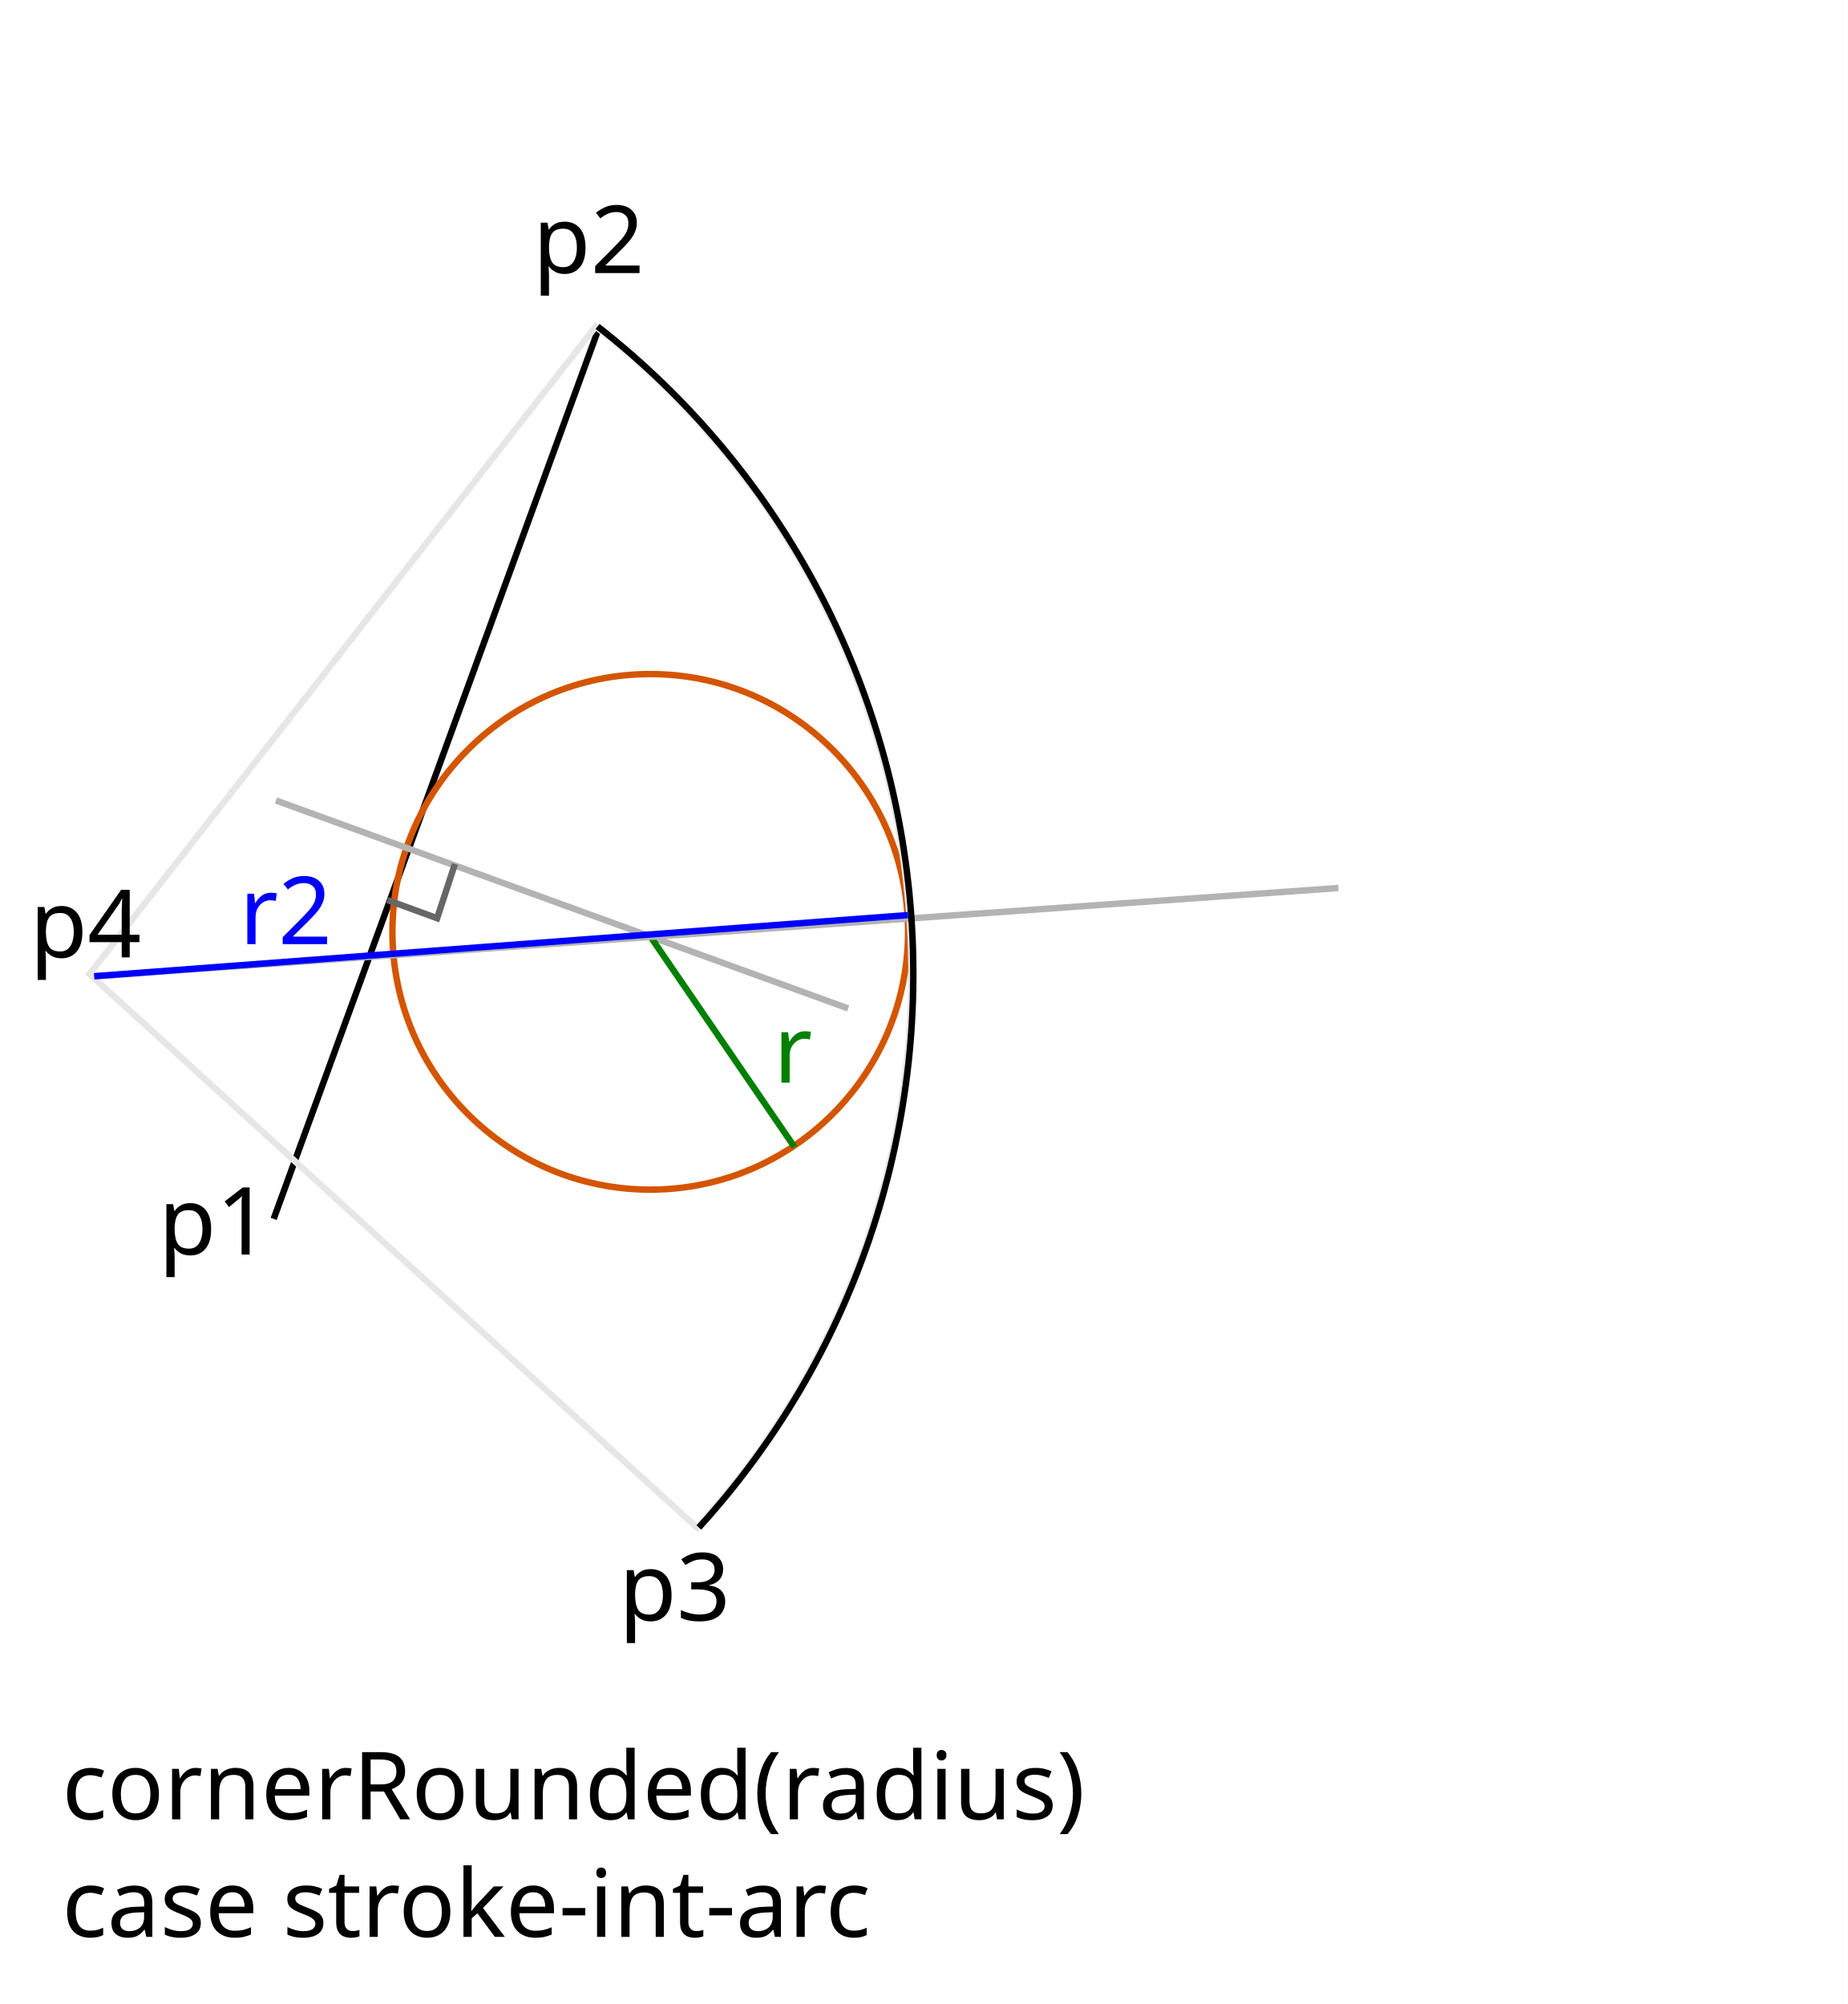
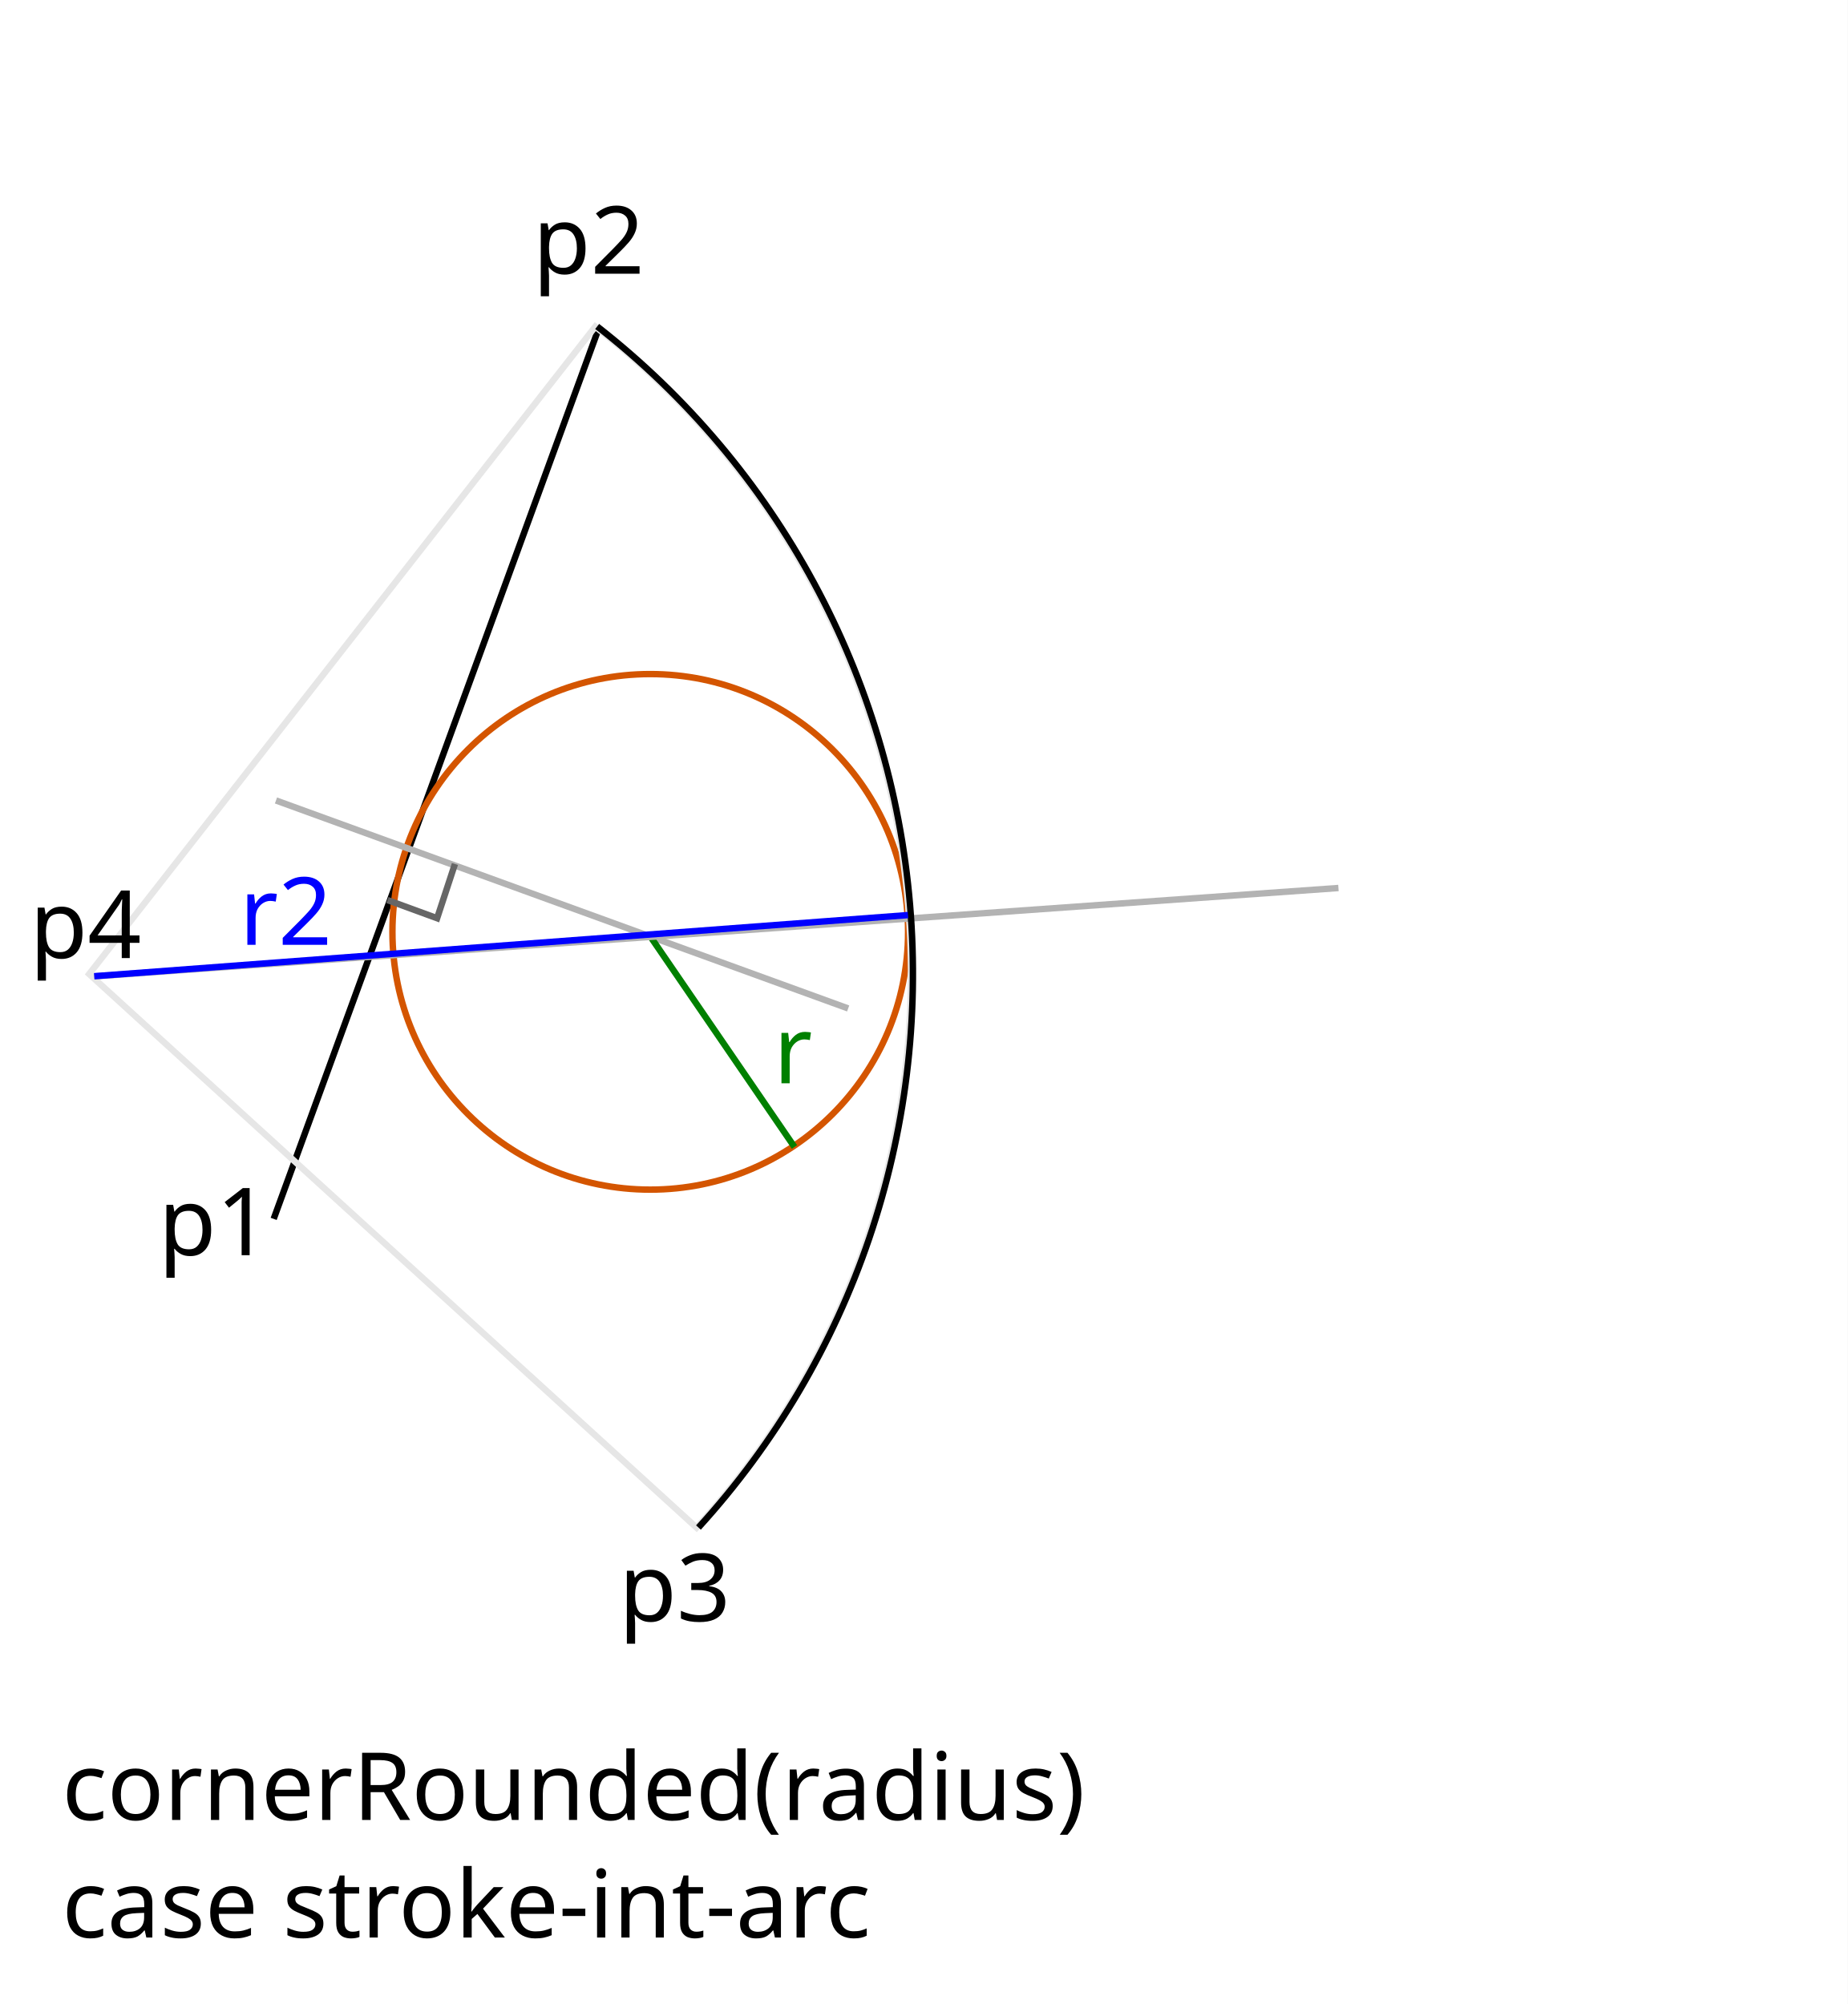
<svg xmlns="http://www.w3.org/2000/svg" width="288.04" height="312.454" viewBox="0 0 76.211 82.67">
  <defs>
    <path id="a" d="M86.405 8251.748h70.081v57.682H86.405z" />
    <path id="b" d="M204.843 8338.396h83.853v42.639h-83.853z" />
    <path id="c" d="M343.183 8353.117h64.675v45.493h-64.675z" />
    <path id="d" d="M307.065 8197.744h48.525v24.999h-48.525z" />
    <path id="e" d="M79.05 8300.684h229.944v49.053H79.05z" />
    <path id="f" d="M251.717 8436.273h62.168v32.45h-62.168z" />
    <path id="g" d="M420.706 8448.941h77.717v48.312h-77.717z" />
  </defs>
-   <g transform="translate(-25.049 -2293.494)">
+   <g transform="translate(-25.04888,-2293.494)">
    <path d="M25.181 2293.626h75.946v82.406H25.181z" style="fill:#fff;stroke:#fff;stroke-width:.265" />
    <path d="m36.337 2343.776 13.424-36.784" style="fill:none;stroke:#000;stroke-width:.265px;stroke-linecap:butt;stroke-linejoin:miter;stroke-opacity:1" />
-     <text xml:space="preserve" style="font-size:14.667px;line-height:1.25;font-family:sans-serif;white-space:pre;shape-inside:url(#a);display:inline" transform="matrix(.26458 0 0 .26458 8.722 158.566)">
+     <text xml:space="preserve" style="font-size:14.667px;line-height:1.25;font-family:sans-serif;white-space:pre;shape-inside:url(#a);display:inline" transform="matrix(0.2645833,0,0,0.2645833,8.722064,158.5663)">
      <tspan x="86.404" y="8264.725">p1</tspan>
    </text>
-     <text xml:space="preserve" style="font-size:14.667px;line-height:1.25;font-family:sans-serif;white-space:pre;shape-inside:url(#b);display:inline" transform="matrix(.26458 0 0 .26458 -7.174 95.153)">
+     <text xml:space="preserve" style="font-size:14.667px;line-height:1.25;font-family:sans-serif;white-space:pre;shape-inside:url(#b);display:inline" transform="matrix(0.2645833,0,0,0.2645833,-7.174406,95.15284)">
      <tspan x="204.844" y="8351.371">p2</tspan>
    </text>
-     <text xml:space="preserve" style="font-size:14.667px;line-height:1.25;font-family:sans-serif;white-space:pre;shape-inside:url(#c);display:inline" transform="matrix(.26458 0 0 .26458 -40.226 146.843)">
+     <text xml:space="preserve" style="font-size:14.667px;line-height:1.25;font-family:sans-serif;white-space:pre;shape-inside:url(#c);display:inline" transform="matrix(0.2645833,0,0,0.2645833,-40.22596,146.8434)">
      <tspan x="343.182" y="8366.094">p3</tspan>
    </text>
    <circle cx="51.869" cy="2331.935" r="10.634" style="fill:none;stroke:#d45500;stroke-width:.265" />
    <path d="m36.432 2326.515 23.6 8.58" style="fill:none;stroke:#b3b3b3;stroke-width:.265px;stroke-linecap:butt;stroke-linejoin:miter;stroke-opacity:1" />
    <path d="m51.81 2332.034 6.006 8.775" style="fill:none;stroke:green;stroke-width:.265px;stroke-linecap:butt;stroke-linejoin:miter;stroke-opacity:1" />
-     <text xml:space="preserve" style="font-size:14.667px;line-height:1.25;font-family:sans-serif;white-space:pre;shape-inside:url(#d);display:inline;fill:green" transform="matrix(.26458 0 0 .26458 -24.293 165.762)">
+     <text xml:space="preserve" style="font-size:14.667px;line-height:1.25;font-family:sans-serif;white-space:pre;shape-inside:url(#d);display:inline;fill:green" transform="matrix(0.2645833,0,0,0.2645833,-24.29328,165.7621)">
      <tspan x="307.064" y="8210.721">r</tspan>
    </text>
    <path d="m41.028 2330.623 2.05.75.735-2.237" style="fill:none;stroke:#666;stroke-width:.265px;stroke-linecap:butt;stroke-linejoin:miter;stroke-opacity:1" />
-     <text xml:space="preserve" style="font-size:14.667px;line-height:1.25;font-family:sans-serif;white-space:pre;shape-inside:url(#e);display:inline" transform="matrix(.26458 0 0 .26458 6.69 168.916)">
+     <text xml:space="preserve" style="font-size:14.667px;line-height:1.25;font-family:sans-serif;white-space:pre;shape-inside:url(#e);display:inline" transform="matrix(0.2645833,0,0,0.2645833,6.689947,168.9155)">
      <tspan x="79.051" y="8313.66">cornerRounded(radius)
</tspan>
      <tspan x="79.051" y="8331.993">case stroke-int-arc</tspan>
    </text>
-     <path d="M-2069.304-1021.046a33.9 33.9 0 0 1-27.124.43 33.9 33.9 0 0 1-18.755-19.598l31.824-11.68z" style="fill:none;stroke:#e6e6e6;stroke-width:.265" transform="rotate(-117.495)" />
+     <path d="M-2069.304-1021.046a33.9 33.9 0 0 1-27.124.43 33.9 33.9 0 0 1-18.755-19.598l31.824-11.68z" style="fill:none;stroke:#e6e6e6;stroke-width:.265" transform="rotate(-117.4946)" />
    <path d="m80.254 2330.126-51.31 3.646" style="fill:none;stroke:#b3b3b3;stroke-width:.265px;stroke-linecap:butt;stroke-linejoin:miter;stroke-opacity:1" />
-     <path d="M-2069.335-1020.974a33.9 33.9 0 0 1-27.124.43 33.9 33.9 0 0 1-18.756-19.599" style="fill:none;stroke:#000;stroke-width:.265" transform="rotate(-117.495)" />
+     <path d="M-2069.335-1020.974a33.9 33.9 0 0 1-27.124.43 33.9 33.9 0 0 1-18.756-19.599" style="fill:none;stroke:#000;stroke-width:.265" transform="rotate(-117.4946)" />
    <path d="m62.5 2331.243-33.566 2.522" style="fill:none;stroke:#00f;stroke-width:.265px;stroke-linecap:butt;stroke-linejoin:miter;stroke-opacity:1" />
-     <text xml:space="preserve" style="font-size:14.667px;line-height:1.25;font-family:sans-serif;white-space:pre;shape-inside:url(#f);display:inline;fill:#00f" transform="matrix(.26458 0 0 .26458 -31.68 96.939)">
+     <text xml:space="preserve" style="font-size:14.667px;line-height:1.25;font-family:sans-serif;white-space:pre;shape-inside:url(#f);display:inline;fill:#00f" transform="matrix(0.2645833,0,0,0.2645833,-31.67939,96.93901)">
      <tspan x="251.717" y="8449.25">r2</tspan>
    </text>
-     <text xml:space="preserve" style="font-size:14.667px;line-height:1.25;font-family:sans-serif;white-space:pre;shape-inside:url(#g);display:inline" transform="matrix(.26458 0 0 .26458 -85.037 94.134)">
+     <text xml:space="preserve" style="font-size:14.667px;line-height:1.25;font-family:sans-serif;white-space:pre;shape-inside:url(#g);display:inline" transform="matrix(0.2645833,0,0,0.2645833,-85.03675,94.13387)">
      <tspan x="420.705" y="8461.918">p4</tspan>
    </text>
  </g>
</svg>
